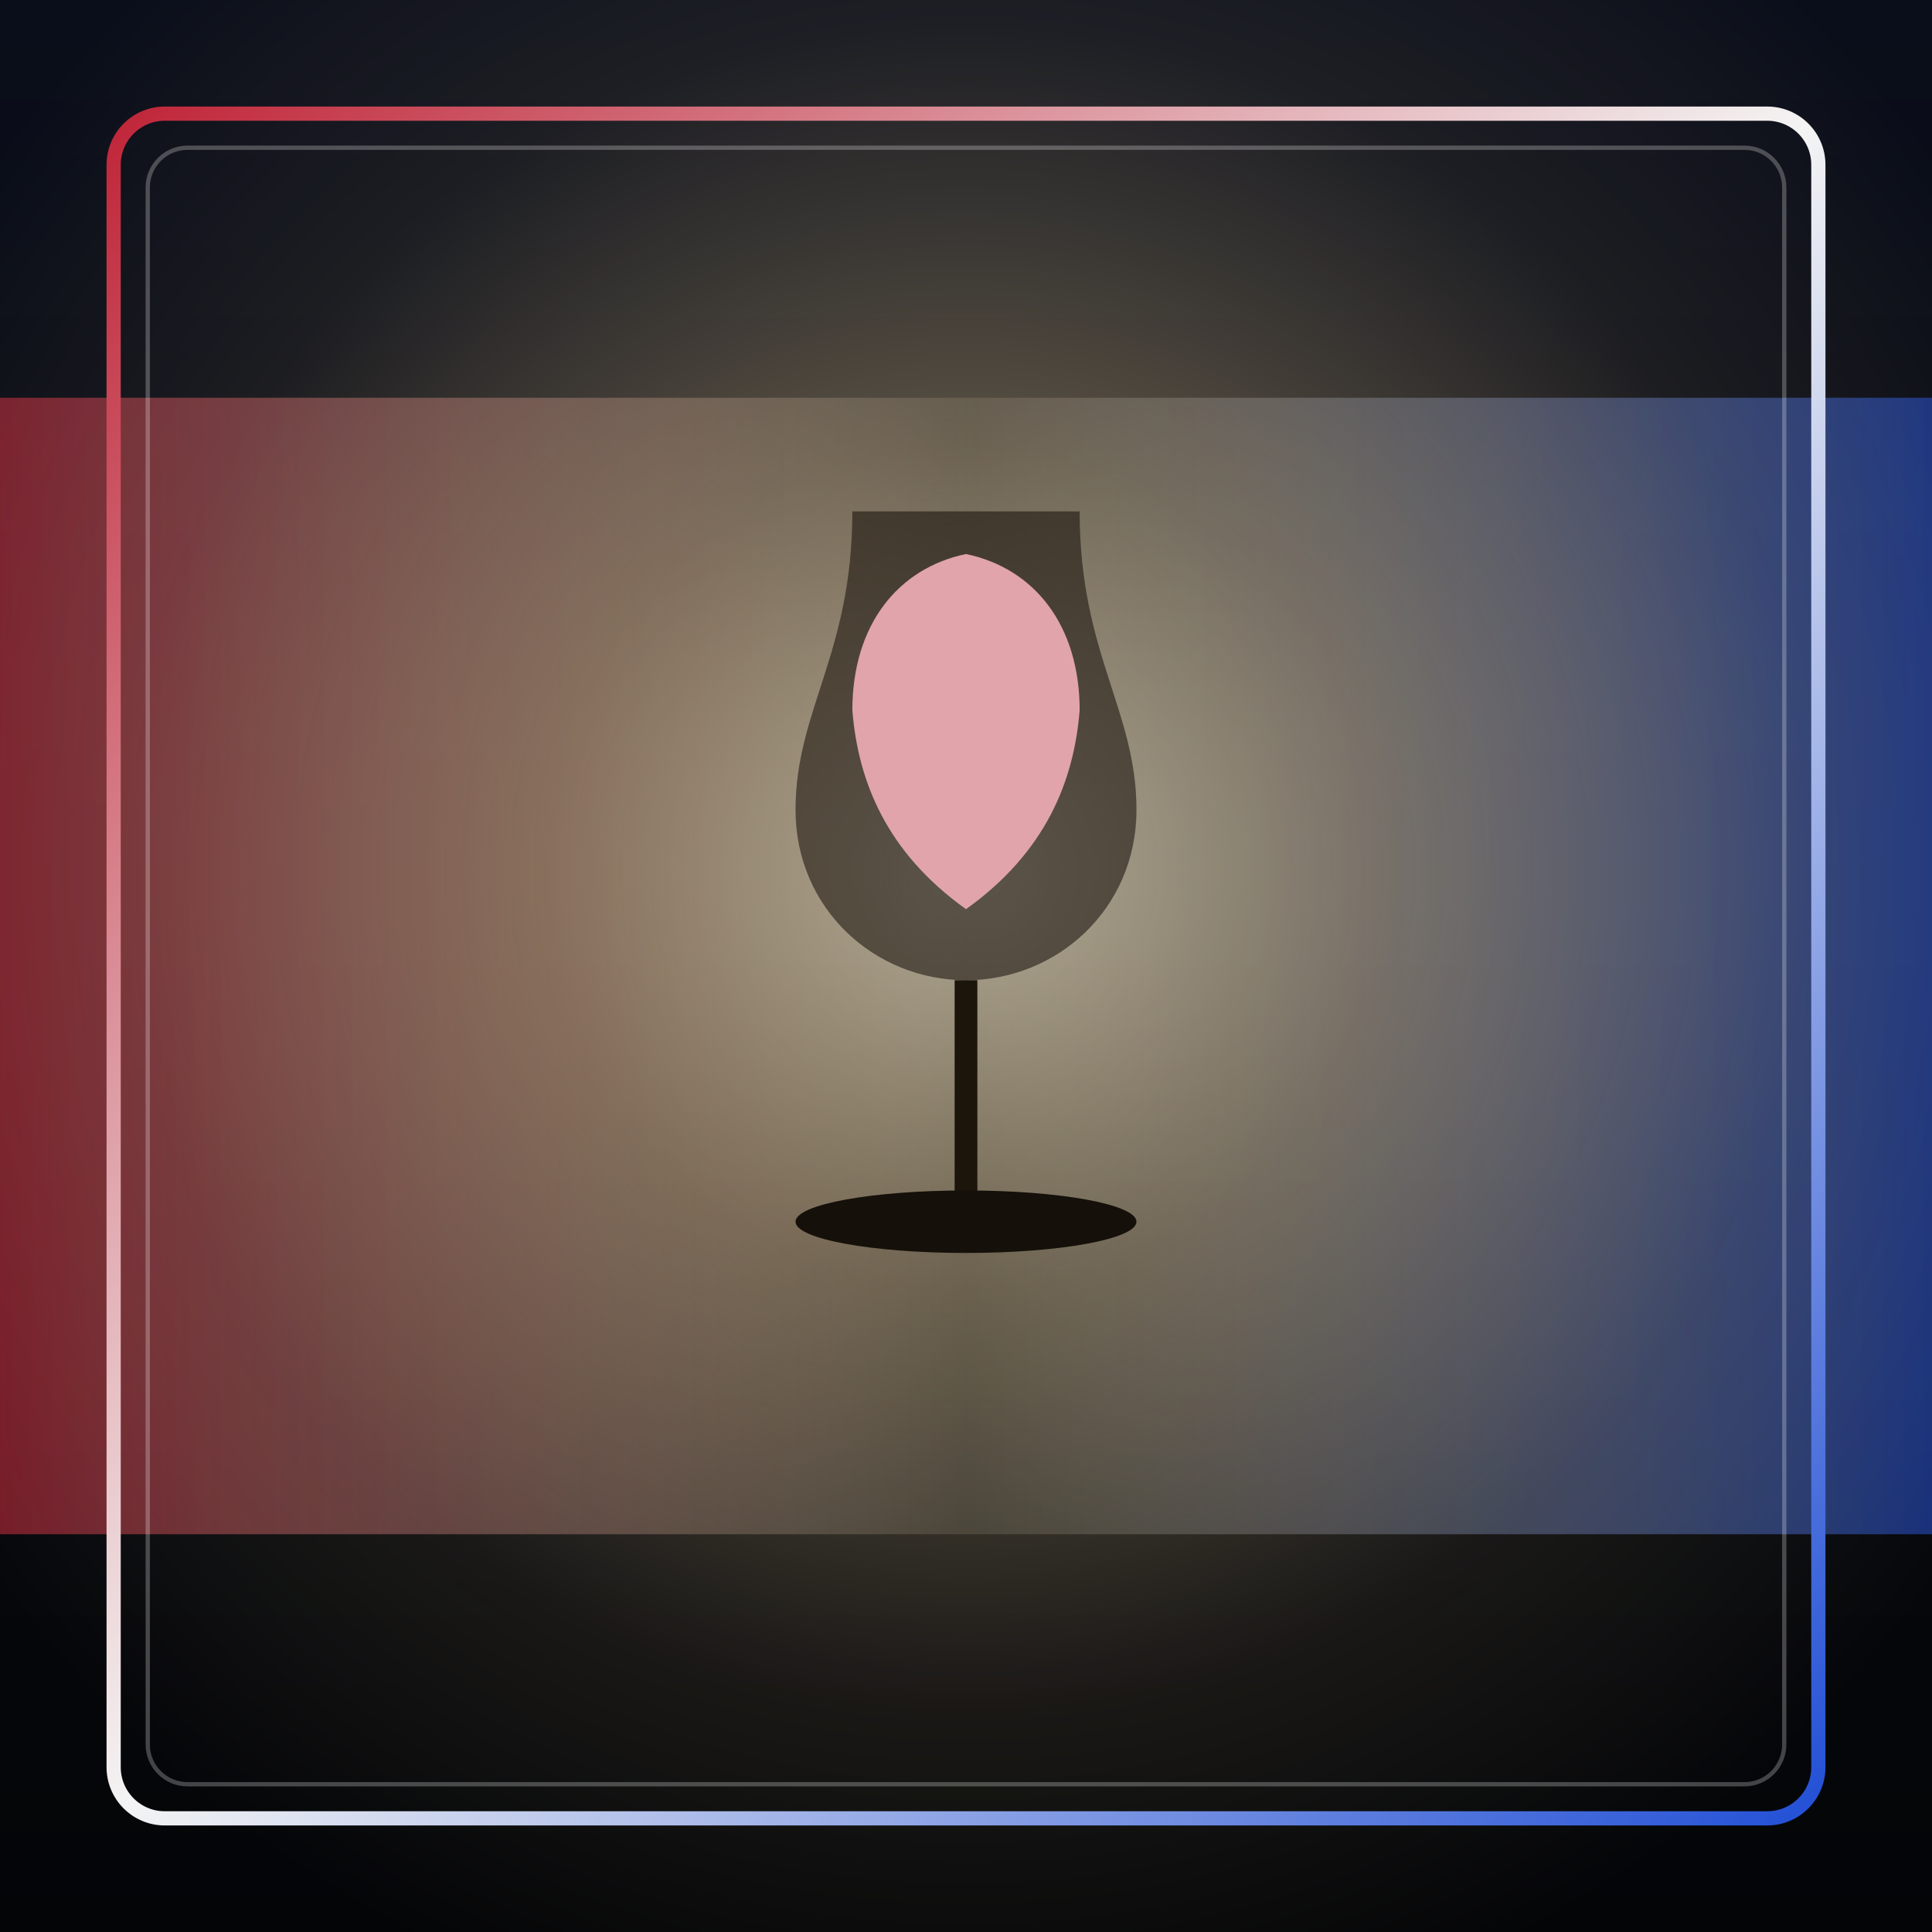
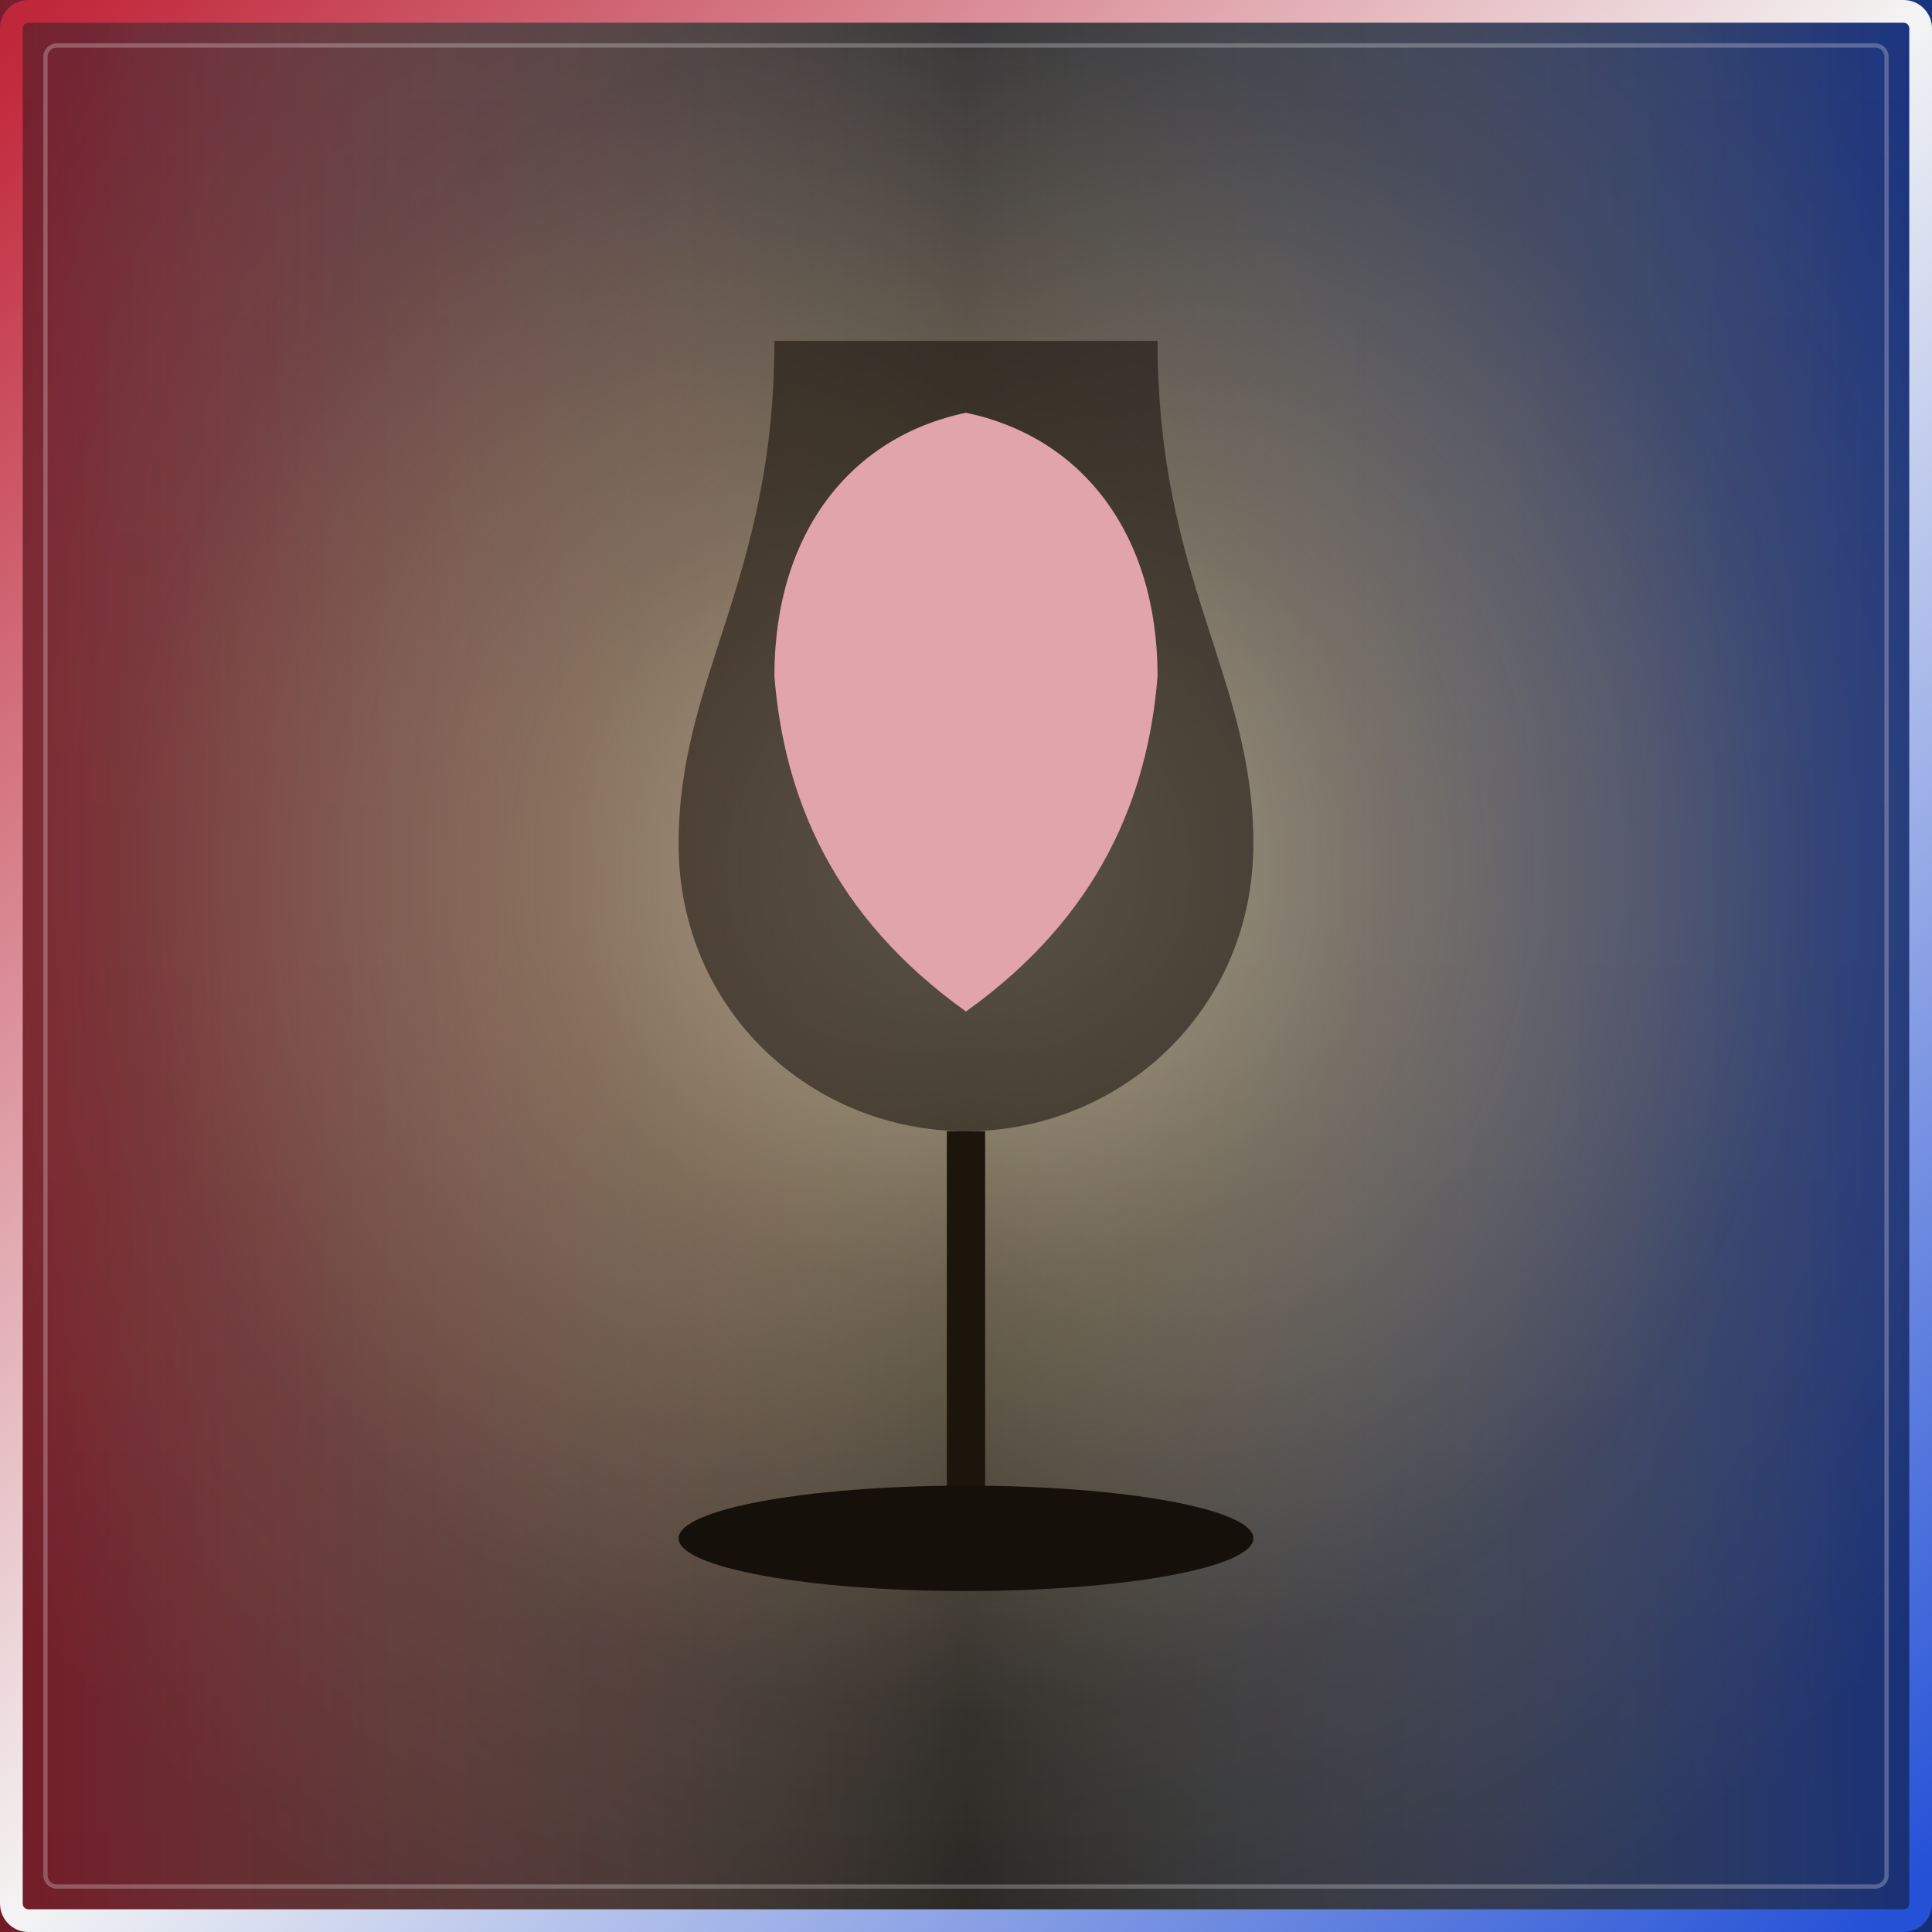
<svg xmlns="http://www.w3.org/2000/svg" width="100%" height="100%" viewBox="0 0 680 680" role="img">
  <defs>
    <linearGradient id="bgGrad" x1="0" y1="0" x2="0" y2="1">
      <stop offset="0" stop-color="#0a0e1a" />
      <stop offset="1" stop-color="#040507" />
    </linearGradient>
    <linearGradient id="patrioticBand" x1="0" y1="0" x2="1" y2="0">
      <stop offset="0" stop-color="#c0273a" stop-opacity="0.6" />
      <stop offset="0.5" stop-color="#fff4d6" stop-opacity="0.12" />
      <stop offset="1" stop-color="#2451d6" stop-opacity="0.55" />
    </linearGradient>
    <linearGradient id="frameGrad" x1="0" y1="0" x2="1" y2="1">
      <stop offset="0" stop-color="#c0273a" />
      <stop offset="0.5" stop-color="#f4f4f4" />
      <stop offset="1" stop-color="#2451d6" />
    </linearGradient>
    <radialGradient id="spot" cx="0.5" cy="0.45" r="0.62">
      <stop offset="0" stop-color="#fff4d6" stop-opacity="0.65" />
      <stop offset="0.35" stop-color="#ffdfa3" stop-opacity="0.32" />
      <stop offset="0.7" stop-color="#ffdfa3" stop-opacity="0.08" />
      <stop offset="1" stop-color="#ffdfa3" stop-opacity="0" />
    </radialGradient>
  </defs>
  <rect x="0" y="0" width="680" height="680" fill="url(#bgGrad)" />
-   <rect x="0" y="140" width="680" height="400" fill="url(#patrioticBand)" />
+   <rect x="0" y="0" width="680" height="680" fill="url(#patrioticBand)" />
  <rect x="0" y="0" width="680" height="680" fill="url(#spot)" />
-   <path d="M300 180 C300 230 280 250 280 285 C280 320 308 345 340 345 C372 345 400 320 400 285 C400 250 380 230 380 180 Z" fill="#140d08" opacity="0.55" />
-   <path d="M300 250 C302 275 312 300 340 320 C368 300 378 275 380 250 C380 220 364 200 340 195 C316 200 300 220 300 250 Z" fill="#e1a4ab" />
-   <rect x="336" y="345" width="8" height="80" fill="#1c150c" />
-   <ellipse cx="340" cy="430" rx="60" ry="11" fill="#15100a" />
-   <rect x="40" y="40" width="600" height="600" rx="18" fill="none" stroke="url(#frameGrad)" stroke-width="5" />
-   <rect x="52" y="52" width="576" height="576" rx="14" fill="none" stroke="#ffffff" stroke-opacity="0.25" stroke-width="1.5" />
+   <g transform="translate(-233.18,-183.45) scale(1.6858)">
+     <path d="M300 180 C300 230 280 250 280 285 C280 320 308 345 340 345 C372 345 400 320 400 285 C400 250 380 230 380 180 Z" fill="#140d08" opacity="0.55" />
+     <path d="M300 250 C302 275 312 300 340 320 C368 300 378 275 380 250 C380 220 364 200 340 195 C316 200 300 220 300 250 Z" fill="#e1a4ab" />
+     <rect x="336" y="345" width="8" height="80" fill="#1c150c" />
+     <ellipse cx="340" cy="430" rx="60" ry="11" fill="#15100a" />
+   </g>
+   <rect x="4" y="4" width="672" height="672" rx="6" fill="none" stroke="url(#frameGrad)" stroke-width="8" />
+   <rect x="16" y="16" width="648" height="648" rx="4" fill="none" stroke="#ffffff" stroke-opacity="0.25" stroke-width="1.5" />
</svg>
